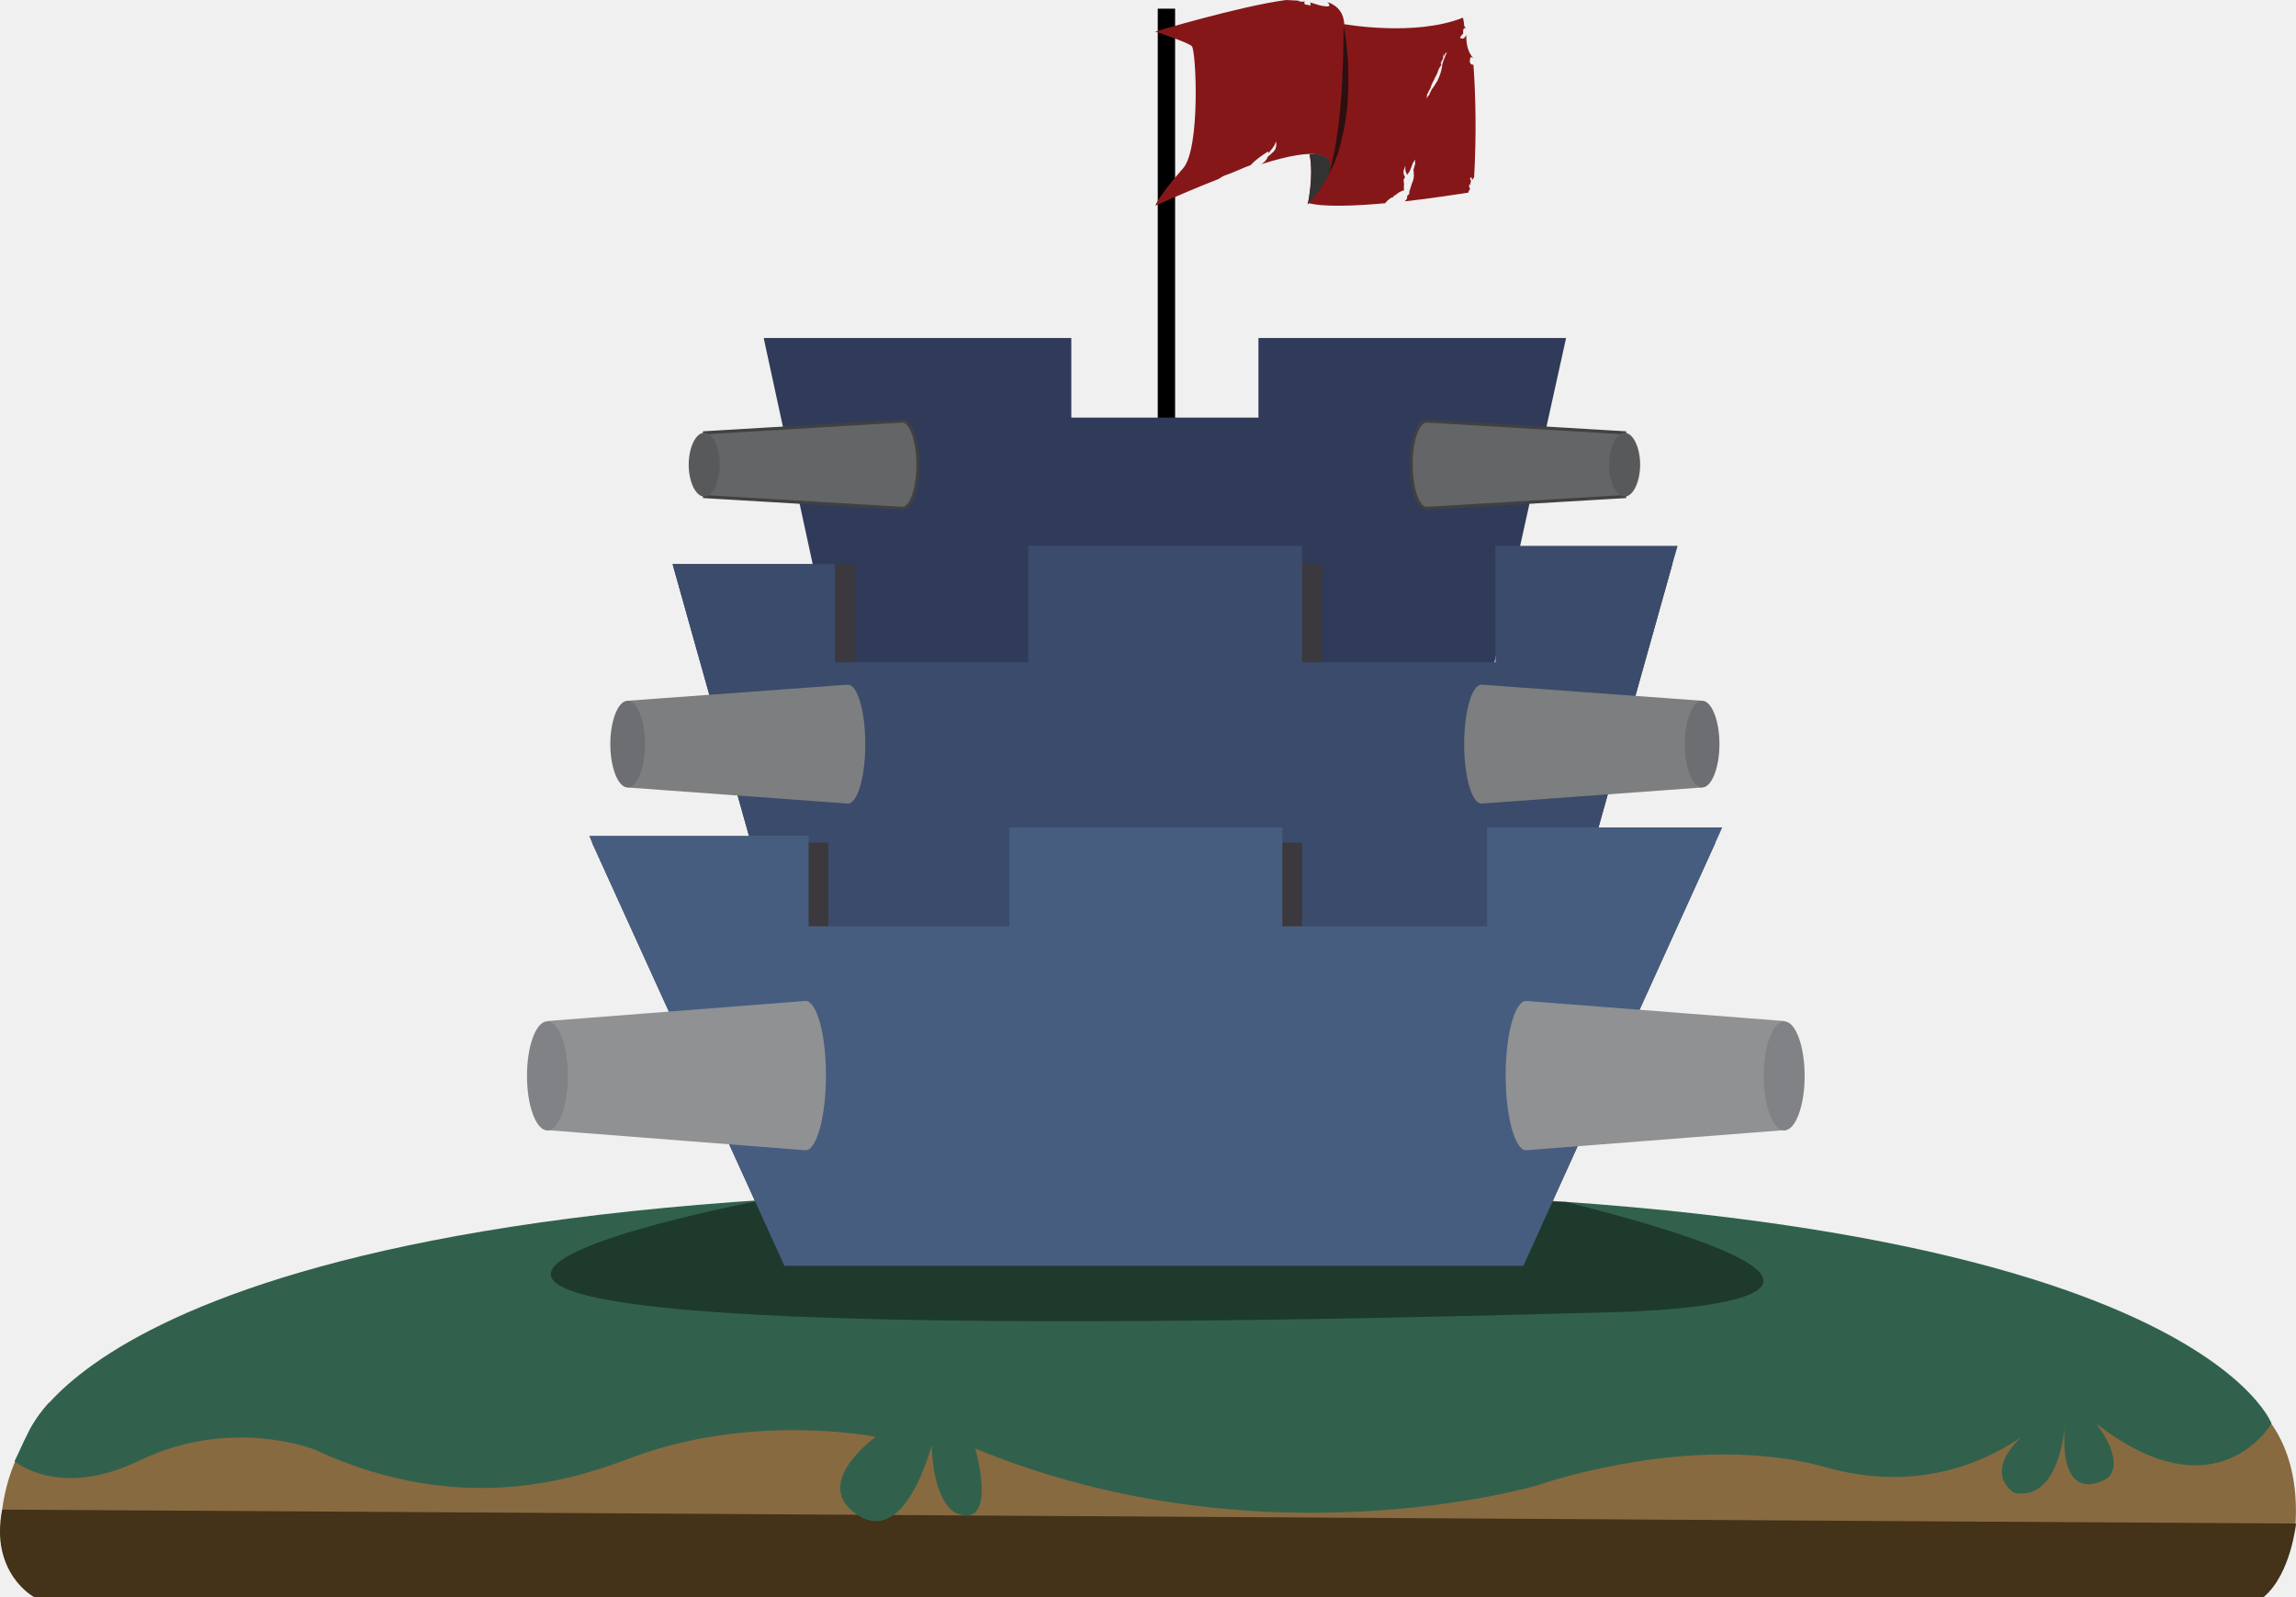
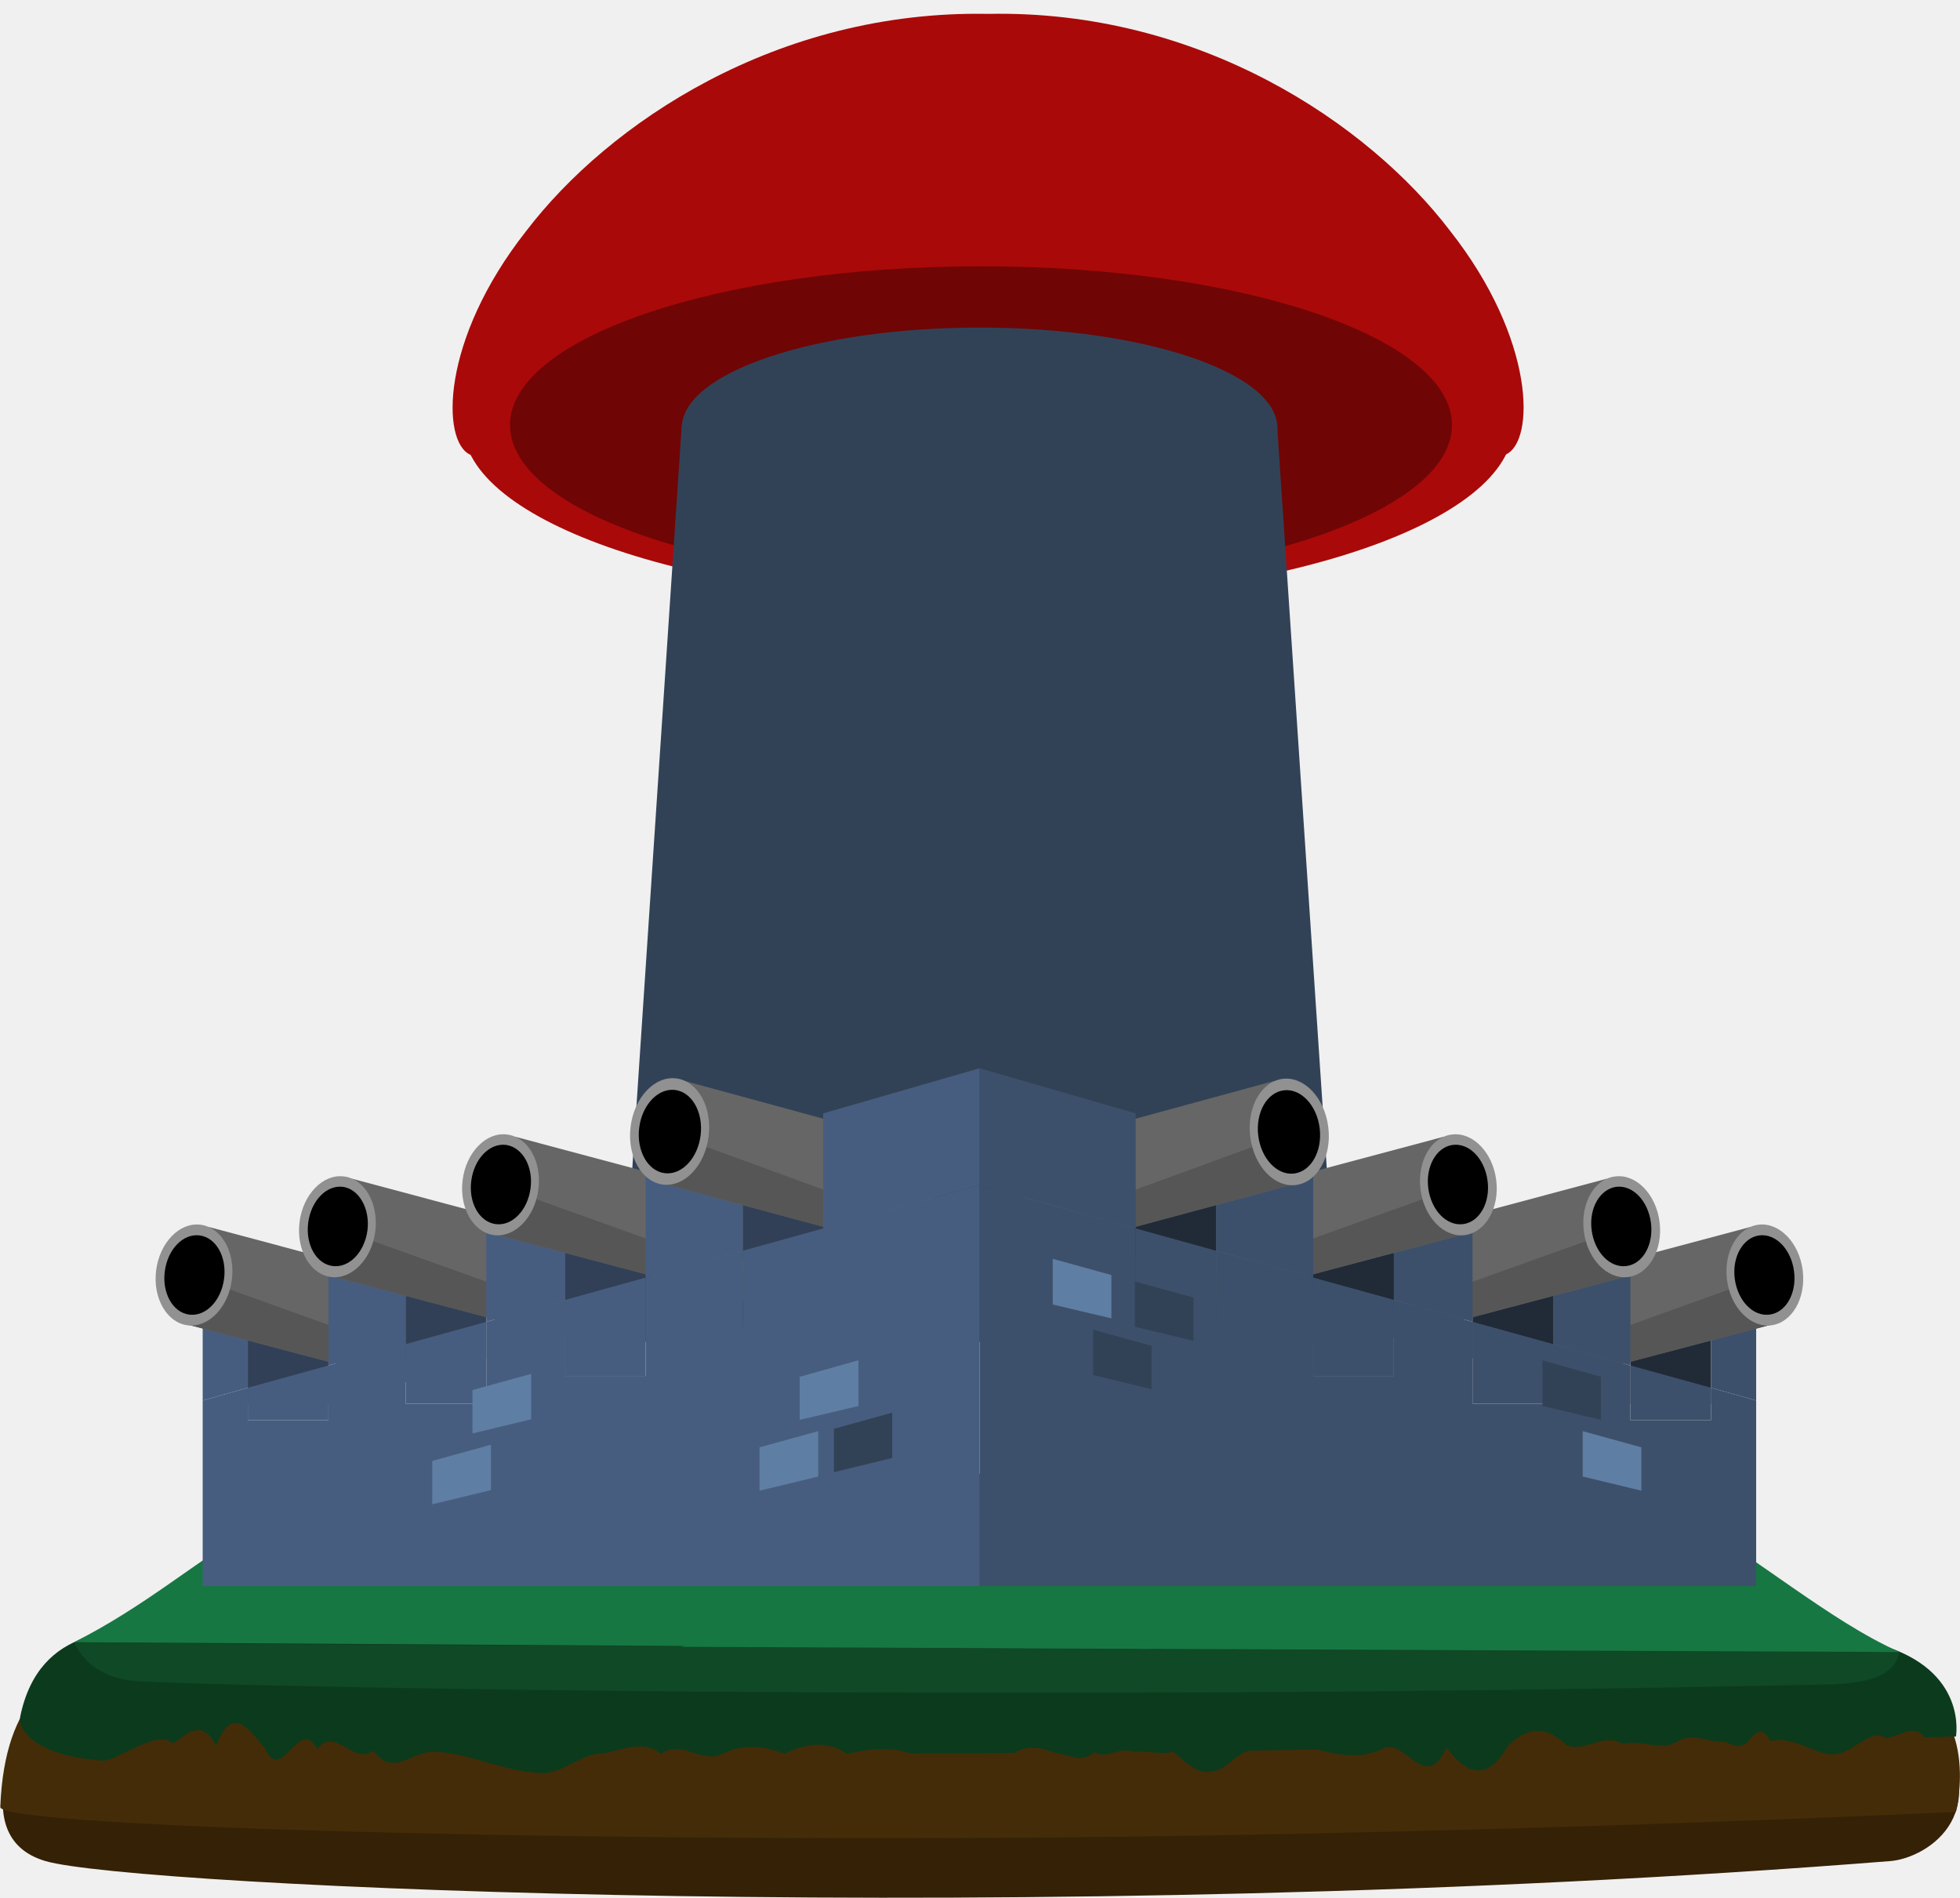
- <svg xmlns="http://www.w3.org/2000/svg" version="1.1" id="Layer_1" x="0px" y="0px" viewBox="0 0 741.1 515.5" style="enable-background:new 0 0 741.1 515.5;" xml:space="preserve">
+ <svg xmlns="http://www.w3.org/2000/svg" version="1.1" id="Layer_1" x="0px" y="0px" viewBox="0 0 677.9 656.3" style="enable-background:new 0 0 677.9 656.3;" xml:space="preserve">
  <style type="text/css">
- 	.st0{fill:#886A41;}
- 	.st1{fill:#443219;}
- 	.st2{fill:#31614C;}
- 	.st3{display:none;fill:#1E3A2D;}
- 	.st4{fill:#1E3A2D;}
- 	.st5{fill:#303B59;}
- 	.st6{fill:#3B393D;}
- 	.st7{fill:#3B4B6B;}
- 	.st8{fill:#636566;stroke:#414042;stroke-miterlimit:10;}
- 	.st9{fill:#58595B;}
- 	.st10{fill:#7C7E7F;}
- 	.st11{fill:#6D6E71;}
- 	.st12{fill:#475D7F;}
- 	.st13{fill:#8F9193;}
- 	.st14{fill:#808285;}
- 	.st15{fill:#861719;}
- 	.st16{fill:#2C1010;}
- 	.st17{fill:#333333;}
+ 	.st0{display:none;}
+ 	.st1{display:inline;fill:#475D7F;}
+ 	.st2{display:inline;fill:#8F9193;}
+ 	.st3{display:inline;fill:#808285;}
+ 	.st4{display:inline;fill:#3D506B;}
+ 	.st5{display:inline;fill:#FFFFFF;}
+ 	.st6{fill:#352106;}
+ 	.st7{fill:#442C08;}
+ 	.st8{fill:#0C3A1D;}
+ 	.st9{fill:#0F4926;}
+ 	.st10{fill:#177742;}
+ 	.st11{display:inline;fill:#212B38;}
+ 	.st12{fill:#AA0909;}
+ 	.st13{fill:#700505;}
+ 	.st14{fill:#324256;}
+ 	.st15{fill:#314056;}
+ 	.st16{fill:#475D7F;}
+ 	.st17{fill:#666666;}
+ 	.st18{fill:#565656;}
+ 	.st19{fill:#919191;}
+ 	.st20{fill:#212B38;}
+ 	.st21{fill:#3D506B;}
+ 	.st22{fill:#5F7EA3;}
</style>
-   <g id="Layer_2">
-     <path class="st0" d="M17.1,454.2l707.4-3c0,0,19.1,10.2,16.3,42.9l-740.4,5C0.4,499.1-2.8,472.9,17.1,454.2z" />
-     <path class="st1" d="M0.7,487.3l740.4,4.5c0,0-1.6,16.2-10.4,23.7H11C11,515.6-3.3,507.8,0.7,487.3z" />
-     <path class="st2" d="M15.8,452.8l707.7-3.2l9.7,9.9c0,0-17.6,30.4-56.6,0c0,0,9.5,11.7,3.9,17.5c0,0-16.2,11.1-14-17.5   c0,0-1.2,25.3-16.4,22.4c0,0-13.4-7.8,9.2-23.6c0,0-26.7,27.5-69.7,15.4c-43-12.1-93.5,5.8-93.5,5.8s-88.6,26.3-181.3-11.9   c0,0,7.3,25.5-5.5,21.1c0,0-7.8-1.6-8.6-22.2c0,0-8.2,32.7-23.8,22.6s5.8-25.3,5.8-25.3s-39.5-7.9-78.5,6.6   c-14.3,5.3-53,20.7-102.7-2.5c0,0-26.9-10.7-56.3,3.5c-26.2,12.7-40.5,0.3-40.5,0.3C7.5,466,9.8,459.3,15.8,452.8z" />
-     <g>
-       <path class="st2" d="M9,462.9c0,0,28.3-83.6,363.2-78.2v74.7" />
-       <path class="st2" d="M733.2,459.5c0,0-29.3-80.1-364.1-74.7v74.7" />
-     </g>
-     <path class="st3" d="M226.9,388.6c0,0-86.3,4.8-152.2,28.6c176.6,30.5,381,29.6,606.7,4.7c0,0-87.6-28.2-164-33.3   c-76.5-5.1,0,0,0,0L226.9,388.6" />
-     <path class="st4" d="M246.5,387.3c0,0-274.2,51.8,272.8,36.3c0,0,121-1.6-13.8-35.6L246.5,387.3z" />
+   <g id="Layer_1_1_" class="st0">
+     <polygon class="st1" points="590.7,293.7 589,297.8 587.6,301 495.7,503.4 142.3,503.4 50.3,301 49,297.8 153.9,297.8 153.9,341    249.9,341 249.9,293.7 380.5,293.7 380.5,341 478.3,341 478.3,293.7  " />
  </g>
-   <g id="Layer_1_1_">
-     <rect x="373.7" y="2.8" width="5.6" height="161.2" />
-     <polygon id="XMLID_10_" class="st5" points="406.2,109.1 406.2,134.8 345.8,134.8 345.8,109.1 246.5,109.1 271.9,226.3    479.6,226.3 505.5,109.1  " />
-     <polygon class="st6" points="539.8,182.1 494.6,343.3 262.4,343.3 217.1,182.1 275.9,182.1 275.9,219.7 338.3,219.7 338.3,182.1    426.8,182.1 426.8,219.7 489.1,219.7 489.1,182.1  " />
-     <polygon class="st7" points="541.5,176.2 539.8,182.1 494.6,343.3 262.4,343.3 217.1,182.1 269.5,182.1 269.5,213.8 331.9,213.8    331.9,176.2 420.3,176.2 420.3,213.8 482.7,213.8 482.7,176.2  " />
-     <polygon class="st6" points="553.7,272 491.7,408.6 253.2,408.6 191.1,272 267.4,272 267.4,303.8 332.2,303.8 332.2,272 420.3,272    420.3,303.8 486.4,303.8 486.4,272  " />
-     <g id="ปืนอันที่">
-       <path id="XMLID_11_" class="st8" d="M460.5,135.9l63.9,3.8V150v10.3l-63.9,3.8c-2.8,0-5-6.3-5-14.1    C455.4,142.2,457.7,135.9,460.5,135.9z" />
-       <path id="XMLID_8_" class="st9" d="M529.4,150c0,5.6-2.3,10.3-5,10.3s-5-4.7-5-10.3s2.3-10.3,5-10.3S529.4,144.4,529.4,150z" />
-       <path id="XMLID_25_" class="st8" d="M291.3,135.9l-63.9,3.8V150v10.3l63.9,3.8c2.8,0,5-6.3,5-14.1S294,135.9,291.3,135.9z" />
-       <path id="XMLID_24_" class="st9" d="M222.3,150c0,5.6,2.3,10.3,5,10.3c2.8,0,5-4.7,5-10.3s-2.3-10.3-5-10.3    C224.6,139.7,222.3,144.4,222.3,150z" />
-     </g>
-     <g id="ปืนอันที่_2_">
-       <path id="XMLID_17_" class="st10" d="M273.7,221l-71.1,5.2v14v14l71.1,5.2c3.1,0,5.6-8.6,5.6-19.2S276.8,221,273.7,221z" />
-       <path id="XMLID_1_" class="st11" d="M197,240.2c0,7.6,2.5,14,5.6,14s5.6-6.4,5.6-14s-2.5-14-5.6-14S197,232.6,197,240.2z" />
-       <path id="XMLID_27_" class="st10" d="M478.2,221l71.1,5.2v14v14l-71.1,5.2c-3.1,0-5.6-8.6-5.6-19.2S475.1,221,478.2,221z" />
-       <path id="XMLID_21_" class="st11" d="M555,240.2c0,7.6-2.5,14-5.6,14s-5.6-6.4-5.6-14s2.5-14,5.6-14S555,232.6,555,240.2z" />
-     </g>
-     <polygon class="st12" points="555.9,267.1 554.7,269.8 553.7,272 491.7,408.6 253.2,408.6 191.1,272 190.2,269.8 261,269.8    261,299 325.8,299 325.8,267.1 413.9,267.1 413.9,299 480,299 480,267.1  " />
-     <g id="ปืนอันที่_1_">
-       <path id="XMLID_23_" class="st13" d="M260,323.1l-83.4,6.5v17.6v17.6l83.4,6.5c3.6,0,6.6-10.8,6.6-24.2S263.6,323.1,260,323.1z" />
-       <path id="XMLID_20_" class="st14" d="M170.1,347.3c0,9.6,2.9,17.6,6.6,17.6c3.6,0,6.6-8,6.6-17.6s-2.9-17.6-6.6-17.6    C173,329.6,170.1,337.7,170.1,347.3z" />
-       <path id="XMLID_31_" class="st13" d="M492.6,323.1l83.4,6.5v17.6v17.6l-83.4,6.5c-3.6,0-6.6-10.8-6.6-24.2S489,323.1,492.6,323.1z    " />
-       <path id="XMLID_28_" class="st14" d="M582.5,347.3c0,9.6-2.9,17.6-6.6,17.6s-6.6-8-6.6-17.6s2.9-17.6,6.6-17.6    S582.5,337.7,582.5,347.3z" />
-     </g>
-     <g>
-       <path class="st15" d="M475.6,20.9c-0.5,0-0.9-0.1-1.1-0.7c-0.2-0.6,0-1.2,0.2-1.7c0,0,0-0.1,0.1-0.1c0.2,0.1,0.4,0.2,0.6,0.3v-0.1    c-1.7-2-2.2-4.7-2.1-7.4c0,0.2-0.1,0.4-0.2,0.4c-0.2,0.2-0.4,0.7-0.7,0.8c-0.1,0-0.2,0-0.2,0c-0.1,0.1-0.2,0.1-0.2,0.2    c0,0,0,0,0-0.1v-0.1c-0.2,0-0.5-0.1-0.7-0.1c-0.1,0,0.2-0.6,0.2-0.6c0.3-0.3,0.5-0.6,0.8-0.9l0,0c-0.1-0.3,0-0.7,0-1.1    c0-0.1,0.2-0.7,0.4-0.6c0.1,0.1,0.2,0.1,0.3,0.2c0-0.2-0.1-0.4-0.1-0.6c-0.1-0.1-0.3-0.2-0.3-0.4c0-0.9-0.2-1.7-0.4-2.6    c-15.4,6.2-38.3,2.1-38.3,2.1c-0.2-3.6-2-5.8-5-7l0,0c-0.1,0.1-0.2,0.1-0.3,0.2c0,0,0-0.1,0-0.2c-0.1,0-0.1,0-0.2,0    c0.2,0.2,0.4,0.3,0.6,0.5c0.1,0.1,0.1,0.7-0.1,0.7c-0.4,0.1-0.7,0.1-1.1,0c0,0.1,0,0.1-0.1,0.1L427.6,2c-1.6-0.1-3.1-0.8-4.7-1.2    c0,0.1,0.1,0.3,0.1,0.4c0,0.1,0,0.7-0.1,0.6c-0.2-0.1-0.5-0.1-0.8-0.3c-0.2,0.1-0.5,0.1-1-0.2c-0.1-0.1-0.1-0.7,0-0.7    s0.1-0.1,0.2-0.1c-0.1,0-0.2,0-0.3,0c0,0.1,0,0.1-0.1,0.1l-0.1-0.1c-0.1,0-0.2,0-0.4,0c0,0.1,0,0.1-0.1,0.1    c-0.4-0.1-0.7-0.2-1.1-0.2c0,0-0.1-0.1-0.1-0.2l-4-0.2c-15.4,2.1-42.2,10.2-42.2,10.2s10.4,3.4,11.8,4.7c1.4,1.4,2.8,33-2.8,39.4    c-8,9.1-9,12.1-9,12.1c7.8-3.5,14.5-6.3,20.4-8.6c0.8-0.5,1.5-1,2.4-1.3c0.5-0.2,0.9-0.3,1.4-0.5c1-0.4,2-0.8,2.9-1.2    c1.2-0.5,2.5-1.1,3.7-1.5c1.6-1.8,3.6-3.1,5.6-4.4c0.1-0.1,0.1,0.1,0.1,0.2s0,0.3,0,0.4c0.9-1.2,2-2.2,2.4-3.7    c0-0.1,0.1-0.1,0.1,0c0.2,1.4-0.1,2.6-1.1,3.4c-0.5,0.5-1,0.9-1.6,1.4c-0.3,1-1.1,1.8-2.1,2.4c38.1-12,15,12.5,15,12.5    c5.1,1.4,15.1,1,25,0.1c0.6-0.8,1.3-1.4,2.2-1.9c0.1-0.1,0.2-0.1,0.3,0c0.1,0,0.1-0.1,0.2-0.1c0-0.1,0-0.3,0.1-0.4    c0.2-0.1,0.3-0.2,0.5-0.2c0.8-0.7,1.7-1.3,2.8-1.6c-0.1-0.6-0.1-1.3,0-1.9c0-0.5-0.3-1.3,0-1.8c0.1-0.2,0.2-0.3,0.3-0.4    c0-0.1-0.1-0.3-0.1-0.4c-0.5-0.7-0.5-2,0-2.6c0-0.2,0-0.4,0.1-0.6c0.1-0.4,0.1,0,0.1,0.2c0,0.6,0,1.1,0.2,1.7v0.1    c0.1,0,0.1,0.1,0.1,0.1c0.1,0.2,0.2,0.4,0.2,0.7c0.3-0.4,0.6-0.7,0.9-1.2c0.4-0.9,0.7-1.7,1-2.6c0-0.1,0.1-0.2,0.2-0.2    c0-0.1,0-0.2,0.1-0.3c0.1-0.1,0.1-0.1,0.2-0.2c0,0,0.1,0,0.1-0.1c0,0,0,0,0-0.1c0-0.2,0.1-0.4,0.2-0.1c0,0.2,0,0.5-0.1,0.7    c0.1,0.1,0.2,0.2,0.1,0.4c-0.2,0.7-0.4,1.5-0.6,2.2c0.1,0.1,0.2,0.2,0.1,0.4v0.1l0,0c0.2,1.6,0,2.5-0.6,3.8    c-0.2,0.8-0.5,1.6-0.8,2.5c0,0,0,0.1,0,0.2c0,0.6-0.1,0.8-0.5,1c-0.1,0.2-0.2,0.4-0.3,0.6l0,0c0.1,0.1,0.1,0.3,0.1,0.4    c-0.2,0.4-0.5,0.7-0.8,1c9.2-1,17.5-2.4,20.5-2.8c0.1-0.4,0.3-0.8,0.6-1.2c0-0.1,0-0.1,0-0.2l0,0c-0.3-0.2-0.3-0.5-0.3-0.8    c0-0.2,0.1-0.3,0.2-0.5c0,0,0.2-0.2,0.2-0.1s0,0.2,0.1,0.4c0-0.1,0-0.1,0-0.2c-0.1-0.4-0.1-0.7,0.1-1c0-0.3-0.1-0.6-0.3-0.8    c-0.1-0.1,0.3-0.7,0.4-0.6c0.1,0.2,0.2,0.4,0.2,0.7c0,0,0.1-0.1,0.1,0c0,0,0,0.1,0.1,0.1l0.1-0.1c0-0.1,0.1-0.3,0.2-0.4    c0,0,0.2-0.3,0.2-0.2c0,0.1,0,0.1,0,0.2l0,0C476.6,43.6,476.3,30.6,475.6,20.9z M467,16.9c-0.1,0.2-0.1,0.4-0.2,0.6c0,0,0,0,0-0.1    c0,0.1,0,0.1-0.1,0.2c-0.3,0.8-0.6,1.6-0.9,2.3c-0.1,0.4-0.2,0.7-0.3,1.1c0,0.1,0,0.2,0,0.2c-0.2,1.6-0.7,3.1-1.4,4.6    c-0.1,0.3-0.2,0.5-0.4,0.7c-0.4,0.7-0.8,1.3-1.2,1.9l0,0c-0.2,0.2-0.4,0.5-0.5,0.7c-0.1,0.3-0.3,0.7-0.5,1l0,0    c0,0.1-0.1,0.2-0.1,0.3c0,0.2-0.1,0.3-0.2,0.5c-0.1,0.1-0.1,0.1-0.1-0.1v-0.1c-0.2,0.3-0.3,0.6-0.5,1c-0.1,0.1-0.1-0.5,0-0.6l0,0    c0-0.2,0-0.4,0-0.5c0.3-0.7,0.7-1.4,1.1-2.1c0.3-1.1,0.8-2.1,1.3-3c0.1-0.3,0.3-0.7,0.5-1c0.1-0.3,0.3-0.5,0.4-0.8    c0.3-1,0.7-1.9,1.3-2.7l0,0v-0.5v-0.1c-0.1,0.2-0.3,0.4-0.2,0.1c0.2-0.6,0.5-1.1,0.8-1.6c0-0.2,0-0.3,0-0.5c0-0.1,0-0.3,0.1-0.4    c0-0.1,0-0.2,0-0.3c0-0.5,0.2-0.1,0.1,0.2c0,0.2,0,0.3-0.1,0.5c0.2-0.3,0.4-0.7,0.5-1C466.7,17.2,467.1,16.6,467,16.9z" />
-       <path class="st16" d="M433.7,8.5c0,0,0.2,0.7,0.4,2.1c0.2,1.3,0.5,3.2,0.7,5.5c0.1,1.1,0.2,2.4,0.3,3.7c0.1,1.3,0.1,2.7,0.1,4.1    s0,2.9,0,4.4s-0.2,3-0.2,4.6c-0.1,1.5-0.3,3-0.5,4.5s-0.4,3-0.7,4.4c-0.3,1.4-0.6,2.8-0.9,4c-0.3,1.3-0.7,2.5-1,3.6    c-0.4,1.1-0.8,2.1-1.1,2.9c-0.3,0.9-0.7,1.6-1,2.2c-0.6,1.2-0.9,1.9-0.9,1.9s0.2-0.7,0.5-2c0.1-0.3,0.2-0.7,0.3-1.1    c0.1-0.2,0.1-0.4,0.2-0.6c0-0.2,0.1-0.4,0.1-0.7c0.2-0.9,0.4-1.9,0.7-3c0.2-1.1,0.4-2.3,0.6-3.6c0.2-1.3,0.4-2.6,0.6-4    s0.3-2.8,0.5-4.3c0.1-1.5,0.3-3,0.4-4.5s0.3-3,0.3-4.5c0.1-1.5,0.2-2.9,0.2-4.3c0.1-1.4,0.1-2.8,0.2-4.1c0-1.3,0.1-2.5,0.1-3.7    C433.6,11.5,433.7,8.5,433.7,8.5" />
-       <path class="st15" d="M422.1,66c0,0,2-9.1,0.6-16.1C422.7,49.9,438.1,48,422.1,66" />
-       <path class="st17" d="M422.1,66c0,0,2.1-9.3,0.6-16.2C422.7,49.7,438.1,48,422.1,66" />
+   <g id="Layer_2" class="st0">
+     <path id="XMLID_5_" class="st2" d="M274.4,301.4L88.5,258.8l-7.6,26.7l-7.6,26.7l180.3,62.2c8,2.3,19.1-12.4,25-32.8   C284.2,321.6,282.2,303.6,274.4,301.4z" />
+     <path id="XMLID_4_" class="st3" d="M66.6,281.8c-4.2,14.6-1.3,28.5,6.8,30.8c8,2.3,17.9-8,22-22.6s1.3-28.5-6.8-30.8   C80.8,256.6,70.9,267.1,66.6,281.8z" />
+     <rect x="249.9" y="293.7" class="st1" width="79.1" height="156.7" />
+     <rect x="130.3" y="341.7" class="st1" width="130" height="97.3" />
+     <path id="XMLID_2_" class="st2" d="M357,301.4l185.9-42.6l7.6,26.7l7.6,26.7l-180.3,62.2c-8,2.3-19.1-12.4-25-32.8   C347.2,321.7,349.2,303.7,357,301.4z" />
+     <path id="XMLID_1_" class="st3" d="M564.7,281.9c4.2,14.6,1.3,28.5-6.8,30.8s-17.9-8-22-22.6s-1.3-28.5,6.8-30.8   C550.6,256.6,560.5,267.1,564.7,281.9z" />
+     <rect x="302.4" y="293.7" class="st1" width="79.1" height="156.7" />
+     <rect x="371.1" y="341.7" class="st1" width="130" height="97.3" />
+     <polygon class="st4" points="357.7,141 672.7,141 672.7,22 357.7,-69  " />
+   </g>
+   <g id="_xE49_รกำ" class="st0">
+     <polygon class="st1" points="189.7,24.9 189.7,-20.5 157.7,-11.2 157.7,33.8  " />
+     <polygon class="st1" points="261.7,4.9 261.7,-41.3 222.3,-29.9 222.3,15.9  " />
+     <polygon class="st1" points="125,42.8 125,-1.8 93.7,7.3 93.7,51.5  " />
+     <polygon class="st1" points="61,16.7 42.7,22 42.7,65.7 61,60.6  " />
+     <polygon class="st1" points="294.3,-50.7 294.3,-4.1 357.7,-21.7 357.7,-69  " />
+     <polygon class="st5" points="93.7,51.5 93.7,7.3 61,16.7 61,60.6  " />
+     <polygon class="st5" points="157.7,33.8 157.7,-11.2 125,-1.8 125,42.8  " />
+     <polygon class="st5" points="222.3,15.9 222.3,-29.9 189.7,-20.5 189.7,24.9  " />
+     <polygon class="st5" points="294.3,-4.1 294.3,-50.7 261.7,-41.3 261.7,4.9  " />
+     <polygon class="st1" points="294.3,36 261.7,36 261.7,4.9 222.3,15.9 222.3,55.7 189.7,55.7 189.7,24.9 157.7,33.8 157.7,67    125,67 125,42.8 93.7,51.5 93.7,73.7 61,73.7 61,60.6 42.7,65.7 42.7,141 357.7,141 357.7,-21.7 294.3,-4.1  " />
+     <polygon class="st1" points="61,73.7 93.7,73.7 93.7,51.5 61,60.6  " />
+     <polygon class="st1" points="125,67 157.7,67 157.7,33.8 125,42.8  " />
+     <polygon class="st1" points="189.7,55.7 222.3,55.7 222.3,15.9 189.7,24.9  " />
+     <polygon class="st1" points="261.7,36 294.3,36 294.3,-4.1 261.7,4.9  " />
+   </g>
+   <g id="Layer_9">
+     <g id="Layer_2_1_">
+       <g>
+         <path class="st6" d="M10.4,593c0,0-24.4,41.9,5.3,50.7s341.4,23.5,638.2,0c13-1.1,38.5-17.5,12.3-50.7     c-5.9-7.5-104.3-9.3-223.1-8.5c-7.9,0-16,0.1-24,0.1c-8.1,1.1-16.2-0.5-24.4,0.3c-8.2,0.3-16.4-1.2-24.7,0.3     c-8.3-0.1-16.5,0.3-24.8,0.3C178.7,587.9,10.4,593,10.4,593z" />
+         <path class="st7" d="M676.5,626.7c0,0,9.4-36.7-21-45.5c-30.4-8.7-310.7-33.2-622.1-5.2c-13.2,1.2-31.8,10.2-33.3,49     c-0.3,6.6,181.9,11.9,357.3,10.6C519.7,634.3,676.5,626.7,676.5,626.7z" />
+         <path class="st8" d="M676.5,600.6c0,0,4.2-22.9-26.2-31.7c-30.4-8.7-283.6-11.7-594.4-5.2C42.5,564,13.7,561.3,7,593.7     c-0.8,3.7,3.4,13.4,28.7,15.3c4.2,0.3,19.1-11.2,23.9-6c4.8-2.5,9.8-9.4,15.2,0.8c5.3-14.2,10.9-6.1,16.7,0.7     c5.9,13.4,11.9-11.5,18.2,0.5c6.3-8.2,12.7,5.9,19.4,0.5c6.7,9.3,13.5,0.3,20.5,0.4c12.3,0.1,25.1,7.2,38.4,7.4     c6.6,0,13.4-6.8,20.1-6.8c6.8-0.8,13.7-5.1,20.6,0.1c7-5.1,14.1,3.7,21.2,0c7.1-3.4,14.2-2.9,21.4,0c7.2-3.5,14.5-4.8,21.7,0     c7.2-1.6,14.6-2.6,22-0.1c7.4,0,14.7-0.1,22-0.1c4.6,0,9.1-0.1,13.8-0.1c4.6-2.7,9.1-2,13.8-0.1c4.6,0.3,9.1,4.1,13.8-0.1     c4.6,2.5,9.1-2.2,13.7-0.1c4.5-0.7,9.1,1.1,13.7-0.1c4.5,3.8,9,8.3,13.5,6.7c4.5,0,9-7.1,13.4-7.1c7.8-0.1,15.6-0.3,23.1-0.3     c7.6,1.9,15.2,3.3,22.5-0.4c7.4-4.2,14.7,16,22-0.4c7.2,9.8,14.2,11.5,21.2-0.4c7-7.2,13.7-6.8,20.3-0.4     c6.6,2.6,13.1-4.5,19.4-0.4c6.3-1.6,12.3,2.3,18.3-0.4c3-2.2,5.9-2,8.7-1.5c2.9,0.5,5.6,1.5,8.3,1.1c2.7,1.2,5.5,2.7,8.1-0.1     c2.6-3.3,5.2-5.3,7.6-0.1c8.1-2,15.4,4.8,22.1,4.6c6.7-0.3,12.7-9.4,18-5.6c5.3-0.7,9.7-5.2,13.4-0.3c3.7-0.1,6.4-0.1,8.3-0.3     C675.4,600.8,676.5,600.6,676.5,600.6z" />
+         <path class="st9" d="M25.7,568c0,0,4.1,12.4,22,13.5c28.4,1.8,294.8,7.4,584.9,1.1c12.4-0.3,22.9-2.6,24.3-11.3     c0.3-1.5-171.5-2.3-334.8-2C170.5,569.6,25.7,568,25.7,568z" />
+         <path class="st10" d="M176.9,505.3c-81.4,0-101.8,37.8-151.3,62.7l372.2,2.3C358.8,551.7,258.3,505.3,176.9,505.3z" />
+         <path class="st10" d="M451.5,485.9c-108.7,0-149.8,50.4-215.7,83.7l421.2,1.8C608.4,549.7,560.2,485.9,451.5,485.9z" />
+       </g>
    </g>
  </g>
+   <g id="Layer_5" class="st0">
+ </g>
+   <g id="Layer_6" class="st0">
+     <polygon class="st11" points="1000,59.4 1032.7,59.4 1032.7,-27.5 1000,8  " />
+     <polygon class="st11" points="936,27.4 968.7,27.4 968.7,-59.4 936,-23.9  " />
+     <polygon class="st11" points="871.3,-4.8 904,-4.8 904,-91.7 871.3,-56.2  " />
+     <polygon class="st11" points="799.3,-40.7 832,-40.7 832,-127.6 799.3,-92.1  " />
+     <polygon class="st4" points="1032.7,-27.5 1032.7,48.3 1000,32.6 1000,-43.8 968.7,-59.4 968.7,17.6 936,2 936,-75.7 904,-91.7    904,-13.3 871.3,-29 871.3,-108 832,-127.6 832,-47.8 799.3,-63.4 799.3,-143.9 736,-175.5 736,-93.8 736,187.2 1051,187.2    1051,57.1 1051,-18.4  " />
+   </g>
+   <g id="Layer_11">
+     <path class="st12" d="M520.8,157.2c10.1-4.4,10.4-39.7-19.3-77.4C473.3,42.8,415,3.3,341.8,4.8c-73.3-1.4-131.5,38-159.8,75.1   c-29.7,37.7-29.4,73-19.3,77.4c11.8,6.3,33-12.3,63.6-28.5c30.5-16.8,70.3-31,115.4-30.8c45.1-0.2,85,14,115.4,30.8   C487.8,144.9,509,163.5,520.8,157.2z" />
+     <ellipse class="st12" cx="341.8" cy="147" rx="181.6" ry="61.2" />
+     <ellipse class="st13" cx="339.3" cy="147" rx="162.9" ry="54.9" />
+     <polygon class="st14" points="441.7,147 338.8,147 235.8,147 214.7,464.1 338.8,464.1 462.9,464.1  " />
+     <ellipse class="st14" cx="338.8" cy="148" rx="103" ry="34.7" />
+   </g>
+   <g id="Layer_12">
+ </g>
+   <g id="Layer_4">
+     <polygon class="st15" points="113.6,485.5 85.7,485.5 85.7,442.6 113.6,460.2  " />
+     <polygon class="st16" points="85.7,442.6 70.1,447.1 70.1,484.4 85.7,480  " />
+     <polygon class="st17" points="150.8,480.8 63.2,457.7 72.3,424.4 159.9,447.8  " />
+     <polygon class="st18" points="150.8,480.8 63.2,457.7 67.5,441.7 154.1,472.8  " />
+     <polygon class="st15" points="168.2,469.8 140.3,469.8 140.3,426.9 168.2,444.4  " />
+     <polygon class="st16" points="140.3,464.9 140.3,426.9 113.6,434.6 113.6,472.3  " />
+     <polygon class="st17" points="200.4,464.1 112.7,440.9 121.8,407.7 209.4,431.1  " />
+     <polygon class="st18" points="200.4,464.1 112.7,440.9 117.1,425 203.7,456  " />
+     <polygon class="st15" points="223.3,453.8 195.5,453.8 195.5,410.9 223.3,428.5  " />
+     <polygon class="st16" points="195.5,449.6 195.5,410.9 168.2,418.8 168.2,457.2  " />
+     <polygon class="st17" points="256.8,449.6 169.2,426.4 178.3,393.2 265.9,416.6  " />
+     <polygon class="st18" points="256.8,449.6 169.2,426.4 173.5,410.5 260.1,441.5  " />
+     <polygon class="st15" points="284.7,436.1 256.9,436.1 256.9,393.2 284.7,410.7  " />
+     <polygon class="st16" points="256.9,432.6 256.9,393.2 223.3,402.9 223.3,441.9  " />
+     <polygon class="st17" points="318.1,433.3 227.5,408.9 236.9,373.9 327.5,398.6  " />
+     <polygon class="st18" points="318.1,433.3 227.5,408.9 232,392.2 321.6,424.9  " />
+     <polygon class="st16" points="284.7,385.1 284.7,424.9 338.8,409.9 338.8,369.5  " />
+     <polygon class="st16" points="284.7,459.1 256.9,459.1 256.9,432.6 223.3,441.9 223.3,475.9 195.5,475.9 195.5,449.6 168.2,457.2    168.2,485.5 140.3,485.5 140.3,464.9 113.6,472.3 113.6,491.2 85.7,491.2 85.7,480 70.1,484.4 70.1,548.6 338.8,548.6 338.8,409.9    284.7,424.9  " />
+     <polygon class="st16" points="85.7,491.2 113.6,491.2 113.6,472.3 85.7,480  " />
+     <polygon class="st16" points="140.3,485.5 168.2,485.5 168.2,457.2 140.3,464.9  " />
+     <polygon class="st16" points="195.5,475.9 223.3,475.9 223.3,441.9 195.5,449.6  " />
+     <polygon class="st16" points="256.9,459.1 284.7,459.1 284.7,424.9 256.9,432.6  " />
+     <g id="Layer_7">
+ 	</g>
+     <ellipse transform="matrix(0.124 -0.9923 0.9923 0.124 -185.5082 572.6412)" class="st19" cx="231.6" cy="391.4" rx="18.5" ry="13.6" />
+     <ellipse transform="matrix(0.124 -0.9923 0.9923 0.124 -185.4191 572.771)" cx="231.7" cy="391.4" rx="14.5" ry="10.7" />
+     <path class="st19" d="M186.2,411.4c-1.2,9.6-8.1,16.7-15.3,15.8c-7.2-0.9-12.1-9.4-10.9-19c1.2-9.6,8.1-16.7,15.3-15.8   C182.6,393.2,187.5,401.8,186.2,411.4z" />
+     <path d="M183.5,411c-1,7.6-6.3,13.1-12,12.4s-9.5-7.4-8.5-15s6.3-13.1,12-12.4C180.7,396.8,184.5,403.5,183.5,411z" />
+     <path class="st19" d="M129.8,425.9c-1.2,9.6-8.1,16.7-15.3,15.8c-7.2-0.9-12.1-9.4-10.9-19c1.2-9.6,8.1-16.7,15.3-15.8   C126.1,407.7,131,416.2,129.8,425.9z" />
+     <path d="M127.1,425.5c-1,7.6-6.3,13.1-12,12.4s-9.5-7.4-8.5-15s6.3-13.1,12-12.4C124.2,411.3,128,418,127.1,425.5z" />
+     <path class="st19" d="M80.2,442.6c-1.2,9.6-8.1,16.7-15.3,15.8c-7.2-0.9-12.1-9.4-10.9-19s8.1-16.7,15.3-15.8   C76.6,424.5,81.4,433,80.2,442.6z" />
+     <path d="M77.5,442.3c-1,7.6-6.3,13.1-12,12.4s-9.5-7.4-8.5-15s6.3-13.1,12-12.4C74.7,428,78.5,434.7,77.5,442.3z" />
+   </g>
+   <g id="Layer_8">
+     <polygon class="st20" points="563.9,485.5 591.8,485.5 591.8,442.6 563.9,460.2  " />
+     <polygon class="st21" points="591.8,442.6 607.4,447.1 607.4,484.4 591.8,480  " />
+     <polygon class="st17" points="526.7,480.8 614.4,457.7 605.3,424.4 517.7,447.8  " />
+     <polygon class="st18" points="526.7,480.8 614.4,457.7 610,441.7 523.4,472.8  " />
+     <polygon class="st20" points="509.3,469.8 537.2,469.8 537.2,426.9 509.3,444.4  " />
+     <polygon class="st21" points="537.2,464.9 537.2,426.9 563.9,434.6 563.9,472.3  " />
+     <polygon class="st17" points="477.2,464.1 564.8,440.9 555.7,407.7 468.1,431.1  " />
+     <polygon class="st18" points="477.2,464.1 564.8,440.9 560.5,425 473.9,456  " />
+     <polygon class="st20" points="454.2,453.8 482.1,453.8 482.1,410.9 454.2,428.5  " />
+     <polygon class="st21" points="482.1,449.6 482.1,410.9 509.3,418.8 509.3,457.2  " />
+     <polygon class="st17" points="420.7,449.6 508.3,426.4 499.2,393.2 411.6,416.6  " />
+     <polygon class="st18" points="420.7,449.6 508.3,426.4 504,410.5 417.4,441.5  " />
+     <polygon class="st20" points="392.8,436.1 420.6,436.1 420.6,393.2 392.8,410.7  " />
+     <polygon class="st21" points="420.6,432.6 420.6,393.2 454.2,402.9 454.2,441.9  " />
+     <polygon class="st17" points="359.4,433.3 450,408.9 440.6,373.9 350,398.6  " />
+     <polygon class="st18" points="359.4,433.3 450,408.9 445.5,392.2 356,424.9  " />
+     <polygon class="st21" points="392.8,385.1 392.8,424.9 338.8,409.9 338.8,369.5  " />
+     <polygon class="st21" points="392.8,459.1 420.6,459.1 420.6,432.6 454.2,441.9 454.2,475.9 482.1,475.9 482.1,449.6 509.3,457.2    509.3,485.5 537.2,485.5 537.2,464.9 563.9,472.3 563.9,491.2 591.8,491.2 591.8,480 607.4,484.4 607.4,548.6 338.8,548.6    338.8,409.9 392.8,424.9  " />
+     <polygon class="st21" points="591.8,491.2 563.9,491.2 563.9,472.3 591.8,480  " />
+     <polygon class="st21" points="537.2,485.5 509.3,485.5 509.3,457.2 537.2,464.9  " />
+     <polygon class="st21" points="482.1,475.9 454.2,475.9 454.2,441.9 482.1,449.6  " />
+     <polygon class="st21" points="420.6,459.1 392.8,459.1 392.8,424.9 420.6,432.6  " />
+     <ellipse transform="matrix(0.9923 -0.124 0.124 0.9923 -45.0976 58.3172)" class="st19" cx="445.9" cy="391.5" rx="13.6" ry="18.5" />
+     <ellipse transform="matrix(0.9923 -0.124 0.124 0.9923 -45.1004 58.3027)" cx="445.8" cy="391.5" rx="10.7" ry="14.5" />
+     <path class="st19" d="M491.3,411.4c1.2,9.6,8.1,16.7,15.3,15.8s12.1-9.4,10.9-19s-8.1-16.7-15.3-15.8   C494.9,393.2,490.1,401.8,491.3,411.4z" />
+     <path d="M494,411c1,7.6,6.3,13.1,12,12.4s9.5-7.4,8.5-15s-6.3-13.1-12-12.4S493,403.5,494,411z" />
+     <path class="st19" d="M547.8,425.9c1.2,9.6,8.1,16.7,15.3,15.8s12.1-9.4,10.9-19s-8.1-16.7-15.3-15.8   C551.4,407.7,546.6,416.2,547.8,425.9z" />
+     <path d="M550.5,425.5c1,7.6,6.3,13.1,12,12.4s9.5-7.4,8.5-15s-6.3-13.1-12-12.4C553.3,411.3,549.5,418,550.5,425.5z" />
+     <path class="st19" d="M597.3,442.6c1.2,9.6,8.1,16.7,15.3,15.8s12.1-9.4,10.9-19s-8.1-16.7-15.3-15.8   C601,424.5,596.1,433,597.3,442.6z" />
+     <path d="M600,442.3c1,7.6,6.3,13.1,12,12.4s9.5-7.4,8.5-15s-6.3-13.1-12-12.4C602.9,428,599,434.7,600,442.3z" />
+   </g>
+   <g id="Layer_10">
+     <polygon class="st22" points="276.6,491.1 296.9,486.3 296.9,470.5 276.6,476.2  " />
+     <polygon class="st22" points="262.7,515.6 283,510.7 283,495 262.7,500.6  " />
+     <polygon class="st22" points="163.4,495.8 183.7,490.9 183.7,475.2 163.4,480.8  " />
+     <polygon class="st22" points="149.5,520.3 169.8,515.4 169.8,499.7 149.5,505.3  " />
+     <polygon class="st14" points="553.7,491.1 533.5,486.3 533.5,470.5 553.7,476.2  " />
+     <polygon class="st22" points="567.7,515.6 547.4,510.7 547.4,495 567.7,500.6  " />
+     <polygon class="st14" points="288.4,509.2 308.6,504.3 308.6,488.6 288.4,494.2  " />
+     <polygon class="st22" points="384.4,456 364.1,451.2 364.1,435.4 384.4,441  " />
+     <polygon class="st14" points="398.3,480.5 378.1,475.6 378.1,459.9 398.3,465.5  " />
+     <polygon class="st14" points="412.8,463.8 392.5,458.9 392.5,443.2 412.8,448.8  " />
+   </g>
</svg>
